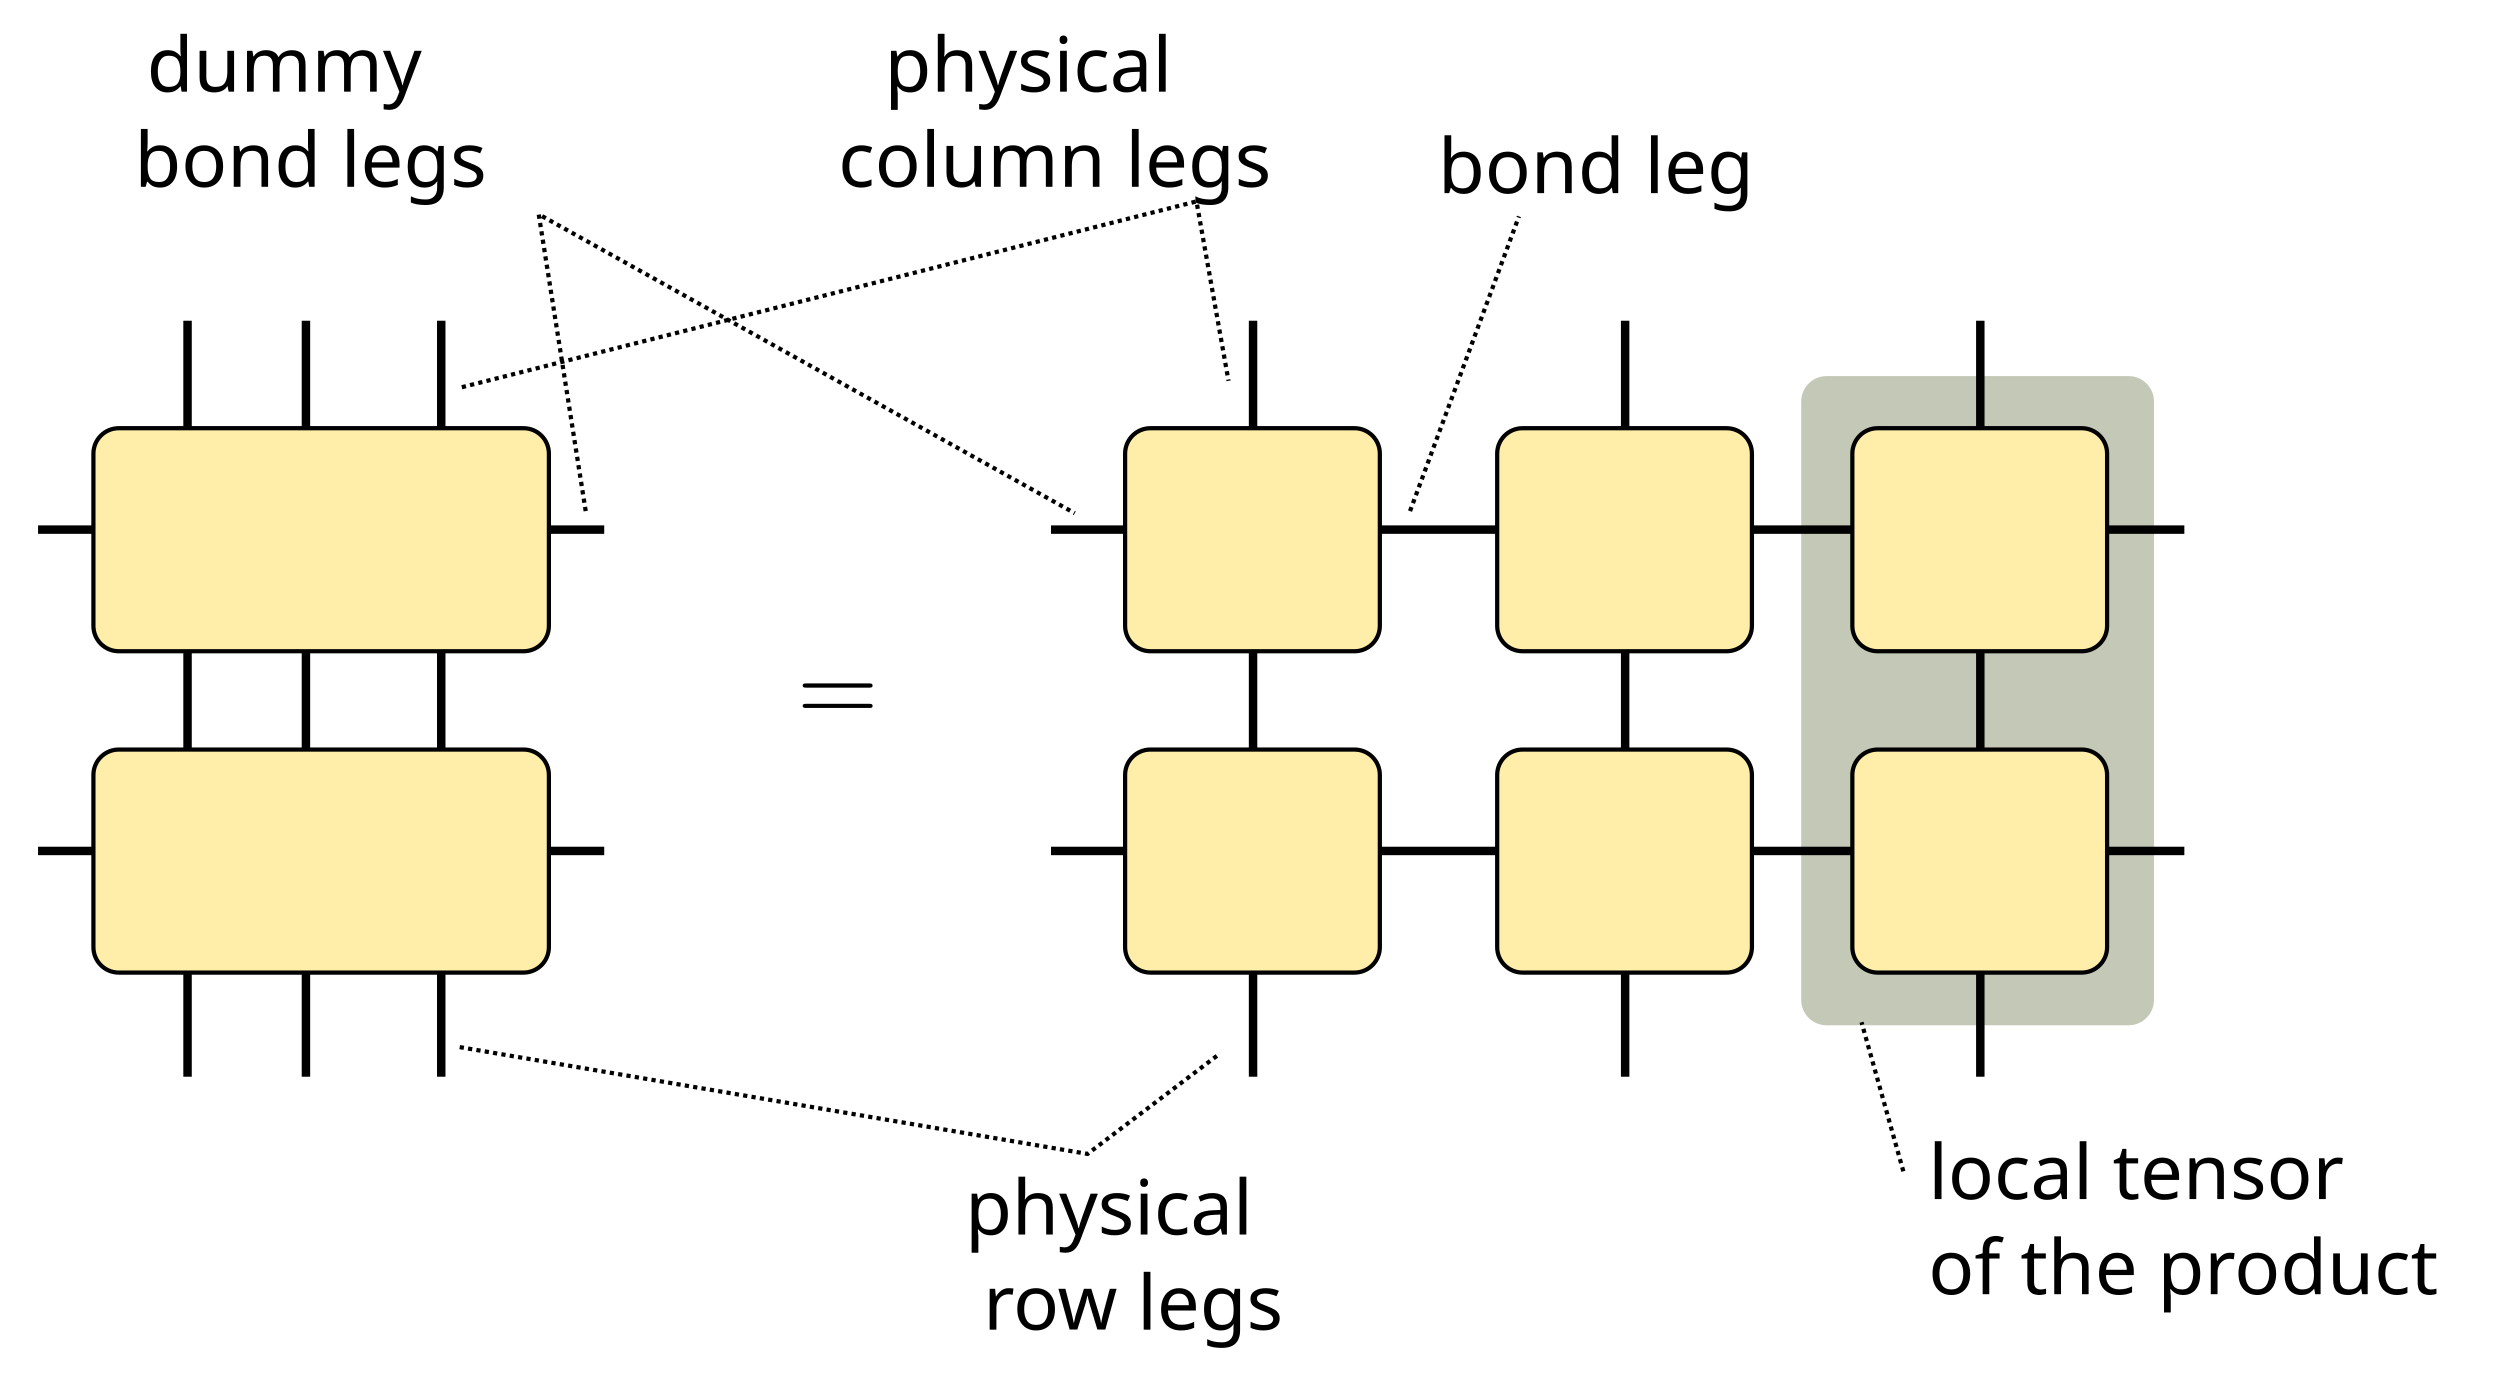
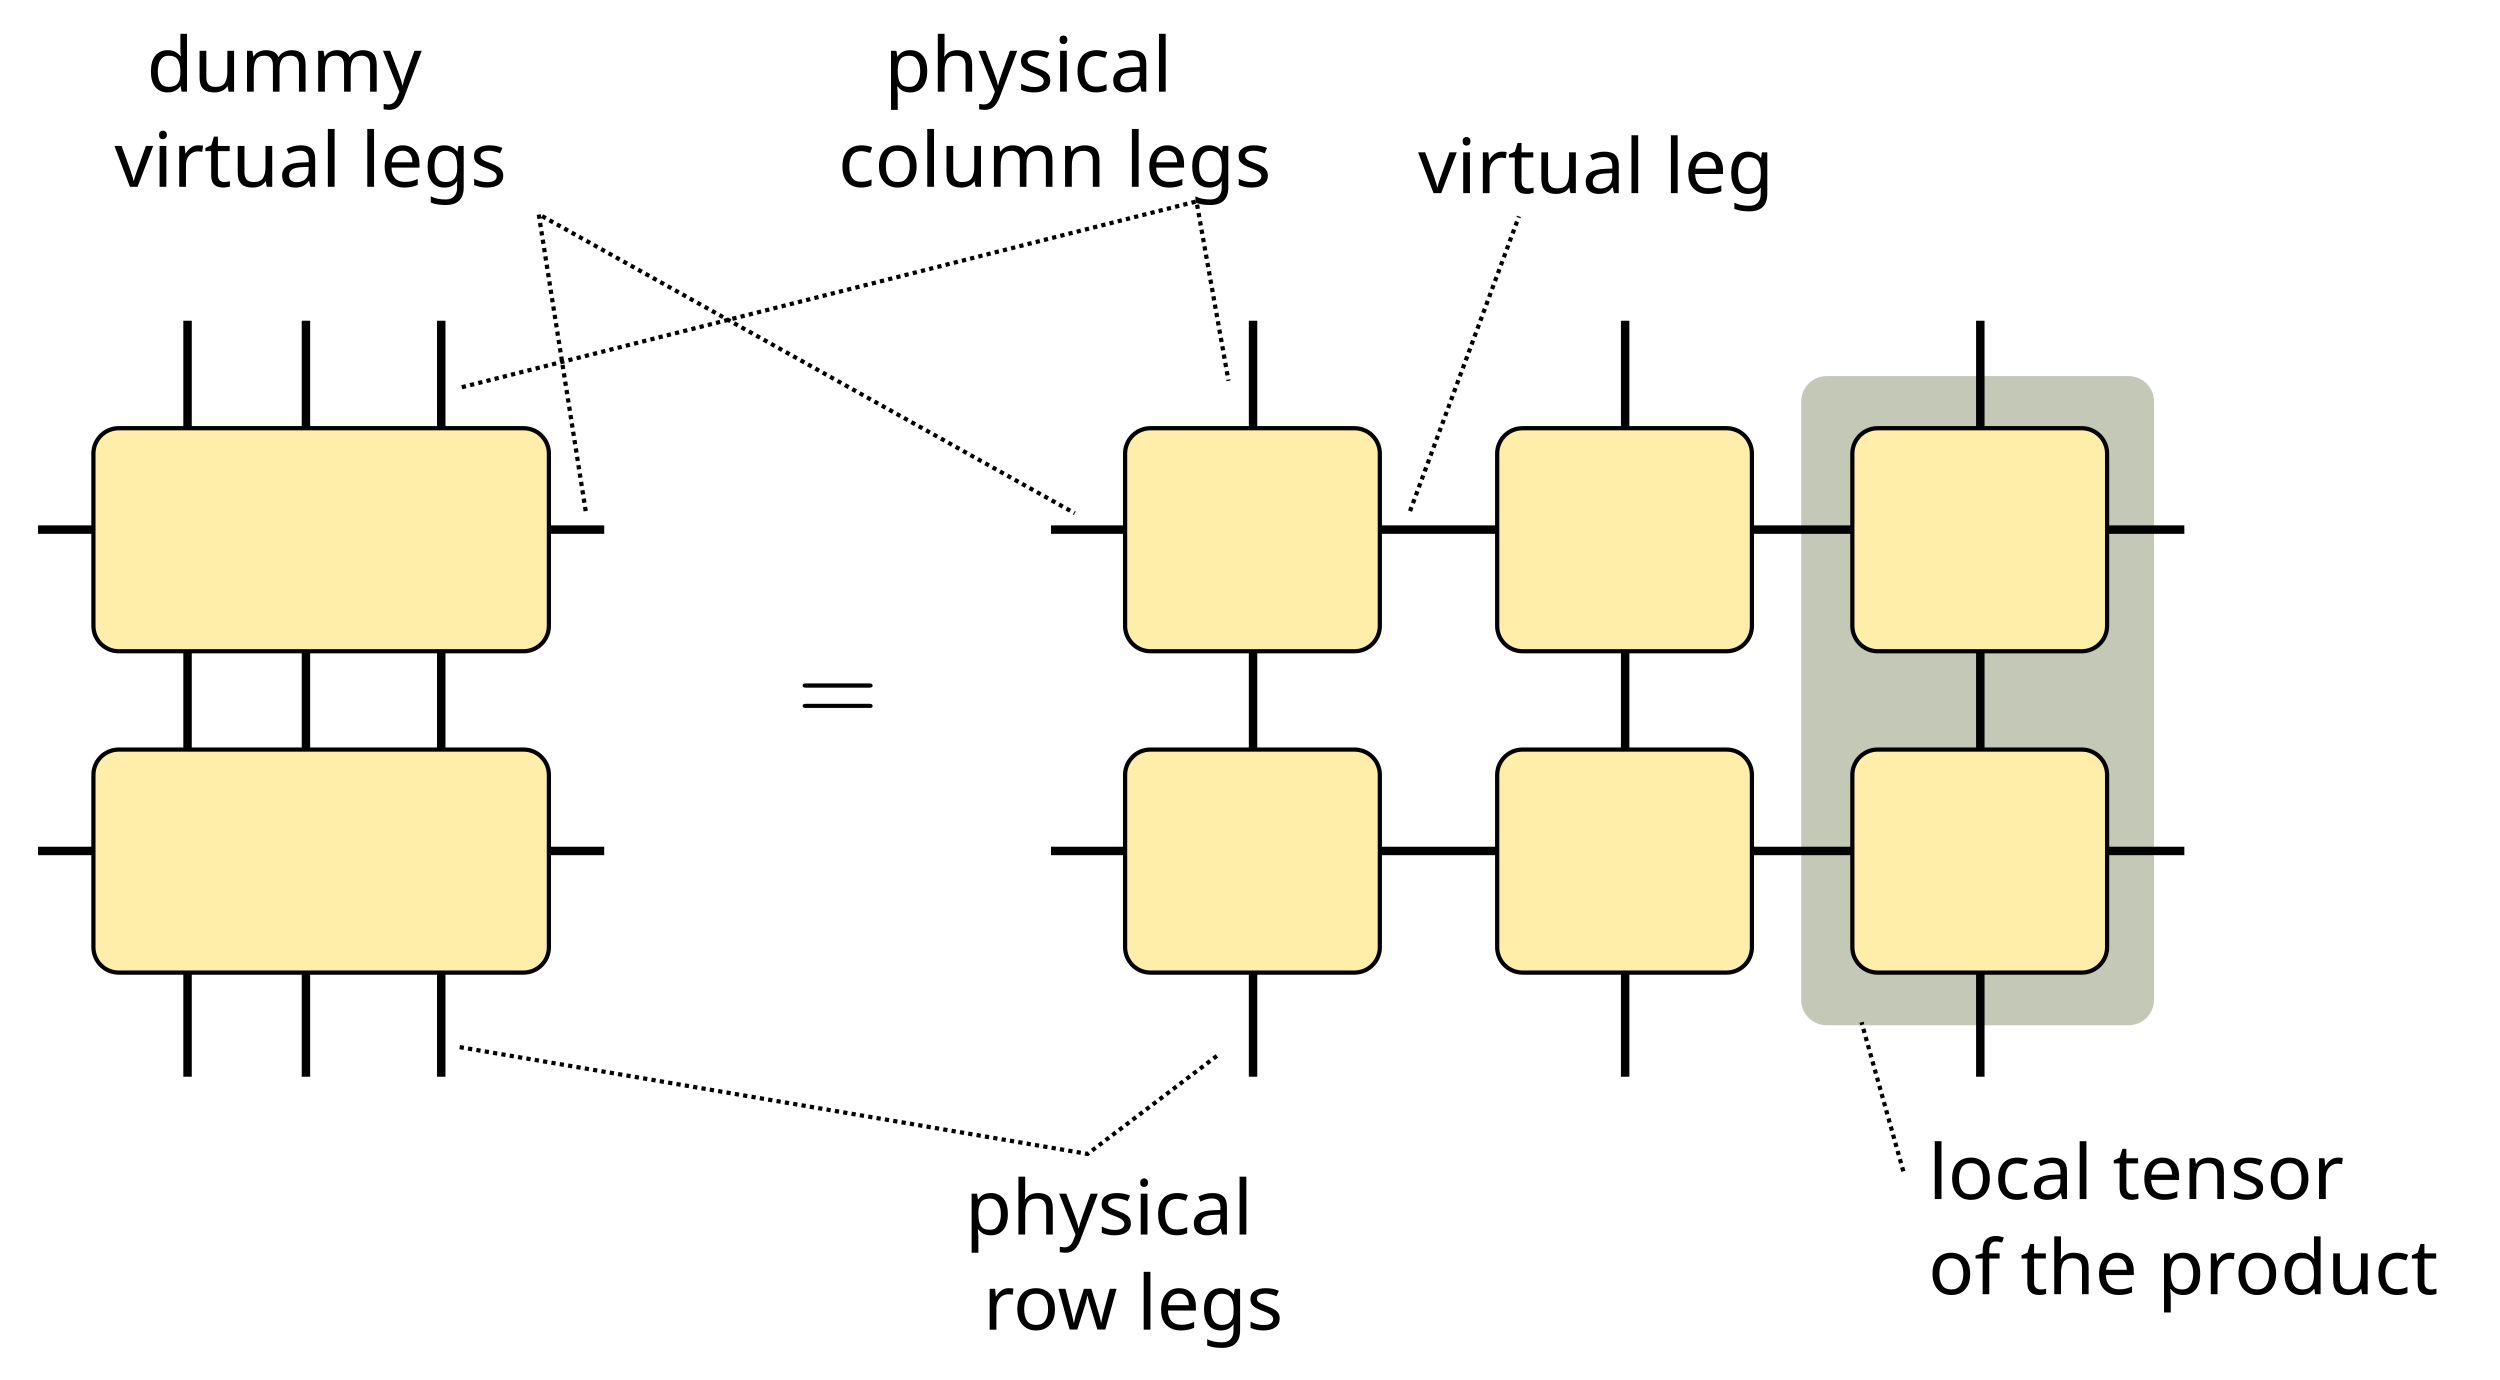
<svg xmlns="http://www.w3.org/2000/svg" xmlns:ns1="http://www.iki.fi/pav/software/textext/" width="295.633" height="163.11" id="svg73625" version="1.1">
  <defs id="defs73627" />
  <g id="layer1" transform="translate(-231.5198,-547.021)">
    <rect style="fill:#c4c8b7;fill-opacity:1;stroke:#000000;stroke-width:0;stroke-linecap:round;stroke-linejoin:miter;stroke-miterlimit:4;stroke-opacity:1;stroke-dasharray:none;stroke-dashoffset:0" id="rect90407" width="41.717" height="76.766" x="444.518" y="591.496" rx="3" ry="3" />
    <path style="fill:none;stroke:#000000;stroke-width:1px;stroke-linecap:butt;stroke-linejoin:miter;stroke-opacity:1" d="m 302.971,609.649 -66.951,0" id="path90313" />
    <path id="path90309" d="m 302.971,647.649 -66.951,0" style="fill:none;stroke:#000000;stroke-width:1px;stroke-linecap:butt;stroke-linejoin:miter;stroke-opacity:1" />
    <path style="fill:none;stroke:#000000;stroke-width:1px;stroke-linecap:butt;stroke-linejoin:miter;stroke-opacity:1" d="m 489.826,647.649 -134.021,0" id="path90311" />
    <path style="fill:none;stroke:#000000;stroke-width:1px;stroke-linecap:butt;stroke-linejoin:miter;stroke-opacity:1" d="m 489.826,609.649 -134.021,0" id="path90307" />
    <path id="path90305" d="m 465.698,584.949 0,89.398" style="fill:none;stroke:#000000;stroke-width:1px;stroke-linecap:butt;stroke-linejoin:miter;stroke-opacity:1" />
    <path style="fill:none;stroke:#000000;stroke-width:1px;stroke-linecap:butt;stroke-linejoin:miter;stroke-opacity:1" d="m 423.698,584.949 0,89.398" id="path90303" />
    <path id="path90301" d="m 379.698,584.949 0,89.398" style="fill:none;stroke:#000000;stroke-width:1px;stroke-linecap:butt;stroke-linejoin:miter;stroke-opacity:1" />
    <path id="path90285" d="m 267.698,584.949 0,89.398" style="fill:none;stroke:#000000;stroke-width:1px;stroke-linecap:butt;stroke-linejoin:miter;stroke-opacity:1" />
    <path style="fill:none;stroke:#000000;stroke-width:1px;stroke-linecap:butt;stroke-linejoin:miter;stroke-opacity:1" d="m 283.698,584.949 0,89.398" id="path90287" />
    <path style="fill:none;stroke:#000000;stroke-width:1px;stroke-linecap:butt;stroke-linejoin:miter;stroke-opacity:1" d="m 253.698,584.949 0,89.398" id="path90281" />
    <rect style="fill:#ffeeaa;fill-opacity:1;stroke:#000000;stroke-width:0.5;stroke-linecap:round;stroke-linejoin:miter;stroke-miterlimit:4;stroke-dasharray:none;stroke-dashoffset:0;stroke-opacity:1" id="rect90279" width="53.861" height="26.375" x="242.567" y="597.658" rx="3" ry="3" />
    <rect ry="3" rx="3" y="635.658" x="242.567" height="26.375" width="53.861" id="rect90283" style="fill:#ffeeaa;fill-opacity:1;stroke:#000000;stroke-width:0.5;stroke-linecap:round;stroke-linejoin:miter;stroke-miterlimit:4;stroke-opacity:1;stroke-dasharray:none;stroke-dashoffset:0" />
    <rect ry="3" rx="3" y="597.658" x="364.567" height="26.375" width="30.123" id="rect90289" style="fill:#ffeeaa;fill-opacity:1;stroke:#000000;stroke-width:0.5;stroke-linecap:round;stroke-linejoin:miter;stroke-miterlimit:4;stroke-opacity:1;stroke-dasharray:none;stroke-dashoffset:0" />
    <rect style="fill:#ffeeaa;fill-opacity:1;stroke:#000000;stroke-width:0.5;stroke-linecap:round;stroke-linejoin:miter;stroke-miterlimit:4;stroke-opacity:1;stroke-dasharray:none;stroke-dashoffset:0" id="rect90291" width="30.123" height="26.375" x="408.567" y="597.658" rx="3" ry="3" />
    <rect ry="3" rx="3" y="597.658" x="450.567" height="26.375" width="30.123" id="rect90293" style="fill:#ffeeaa;fill-opacity:1;stroke:#000000;stroke-width:0.5;stroke-linecap:round;stroke-linejoin:miter;stroke-miterlimit:4;stroke-opacity:1;stroke-dasharray:none;stroke-dashoffset:0" />
    <rect style="fill:#ffeeaa;fill-opacity:1;stroke:#000000;stroke-width:0.5;stroke-linecap:round;stroke-linejoin:miter;stroke-miterlimit:4;stroke-opacity:1;stroke-dasharray:none;stroke-dashoffset:0" id="rect90295" width="30.123" height="26.375" x="364.567" y="635.658" rx="3" ry="3" />
    <rect ry="3" rx="3" y="635.658" x="408.567" height="26.375" width="30.123" id="rect90297" style="fill:#ffeeaa;fill-opacity:1;stroke:#000000;stroke-width:0.5;stroke-linecap:round;stroke-linejoin:miter;stroke-miterlimit:4;stroke-opacity:1;stroke-dasharray:none;stroke-dashoffset:0" />
    <rect style="fill:#ffeeaa;fill-opacity:1;stroke:#000000;stroke-width:0.5;stroke-linecap:round;stroke-linejoin:miter;stroke-miterlimit:4;stroke-opacity:1;stroke-dasharray:none;stroke-dashoffset:0" id="rect90299" width="30.123" height="26.375" x="450.567" y="635.658" rx="3" ry="3" />
    <g id="g69118-0-3" transform="matrix(1.25,0,0,-1.25,46.45276,1516.3)" xml:space="preserve" stroke-miterlimit="10.433" font-style="normal" font-variant="normal" font-weight="normal" font-stretch="normal" font-size-adjust="none" letter-spacing="normal" word-spacing="normal" ns1:text="$=$" ns1:preamble="/home/milan/phd/Dokumente/tex/graphics/svg_mathbbm.tex" style="font-style:normal;font-variant:normal;font-weight:normal;font-stretch:normal;letter-spacing:normal;word-spacing:normal;text-anchor:start;fill:none;stroke:#000000;stroke-linecap:butt;stroke-linejoin:miter;stroke-miterlimit:10.433;stroke-opacity:1;stroke-dasharray:none;stroke-dashoffset:0">
      <path style="fill:#000000;stroke-width:0" d="m 230.27,710.37 0.03,0 0.02,0 0.03,0 0.02,0.01 0.01,0 0.02,0 0.01,0 0.02,0 0.01,0 0.01,0.01 0.02,0 0.01,0 0.01,0.01 0.01,0 0.02,0.01 0.01,0 0.01,0.01 0.01,0.01 0.01,0.01 0.01,0.01 0,0.01 0.01,0 0,0.01 0,0 0.01,0.01 0,0.01 0,0 0,0.01 0.01,0.01 0,0 0,0.01 0,0.01 0,0.01 0,0.01 0,0 0,0.01 0,0.01 c 0,0.2 -0.18,0.2 -0.32,0.2 h -5.96 c -0.14,0 -0.33,0 -0.33,-0.2 0,-0.2 0.19,-0.2 0.34,-0.2 z" id="path69120-0-8" />
      <path style="fill:#000000;stroke-width:0" d="m 230.28,708.45 0.01,0 0.01,0 0.03,0 0.03,0 0.01,0 0.02,0 0.01,0 0.01,0 0.02,0 0.01,0.01 0.02,0 0.01,0 0.01,0.01 0.01,0 0.02,0.01 0.01,0 0.01,0.01 0.01,0 0.01,0.01 0.01,0.01 0.01,0.01 0,0 0,0.01 0.01,0.01 0,0 0,0.01 0.01,0 0,0.01 0,0.01 0,0 0.01,0.01 0,0.01 0,0 0,0.01 0,0.01 0,0.01 0,0.01 0,0.01 0,0.01 c 0,0.19 -0.18,0.19 -0.33,0.19 h -5.94 c -0.15,0 -0.34,0 -0.34,-0.19 0,-0.2 0.19,-0.2 0.33,-0.2 z" id="path69122-4-3" />
    </g>
    <text xml:space="preserve" style="font-style:normal;font-weight:normal;line-height:0%;font-family:sans-serif;text-align:center;letter-spacing:0px;word-spacing:0px;text-anchor:middle;fill:#000000;fill-opacity:1;stroke:none" x="373.314" y="693.009" id="text90377">
      <tspan id="tspan90379" x="374.747" y="693.009" style="font-size:9px;line-height:1.25;font-family:sans-serif">physical </tspan>
      <tspan x="373.314" y="704.259" id="tspan90387" style="font-size:9px;line-height:1.25;font-family:sans-serif">row legs</tspan>
    </text>
    <text xml:space="preserve" style="font-style:normal;font-weight:normal;line-height:0%;font-family:sans-serif;text-align:center;letter-spacing:0px;word-spacing:0px;text-anchor:middle;fill:#000000;fill-opacity:1;stroke:none" x="364.044" y="557.859" id="text90381">
      <tspan id="tspan90383" x="364.044" y="557.859" style="font-size:9px;line-height:1.25;font-family:sans-serif">physical</tspan>
      <tspan x="364.044" y="569.109" id="tspan90385" style="font-size:9px;line-height:1.25;font-family:sans-serif">column legs</tspan>
    </text>
    <text id="text90389" y="557.859" x="276.044" style="font-style:normal;font-weight:normal;line-height:0%;font-family:sans-serif;text-align:center;letter-spacing:0px;word-spacing:0px;text-anchor:middle;fill:#000000;fill-opacity:1;stroke:none" xml:space="preserve">
      <tspan id="tspan90393" y="557.859" x="276.044" style="font-size:9px;line-height:1.25;font-family:sans-serif">dummy</tspan>
-       <tspan y="569.109" x="276.044" id="tspan90397" style="font-size:9px;line-height:1.25;font-family:sans-serif">bond legs</tspan>
+       <tspan y="569.109" x="276.044" id="tspan90397" style="font-size:9px;line-height:1.25;font-family:sans-serif">virtual legs</tspan>
    </text>
    <text xml:space="preserve" style="font-style:normal;font-weight:normal;line-height:0%;font-family:sans-serif;text-align:center;letter-spacing:0px;word-spacing:0px;text-anchor:middle;fill:#000000;fill-opacity:1;stroke:none" x="428.044" y="569.859" id="text90399">
-       <tspan id="tspan90403" x="428.044" y="569.859" style="font-size:9px;line-height:1.25;font-family:sans-serif">bond leg</tspan>
+       <tspan id="tspan90403" x="428.044" y="569.859" style="font-size:9px;line-height:1.25;font-family:sans-serif">virtual leg</tspan>
    </text>
    <path style="fill:none;stroke:#000000;stroke-width:0.5;stroke-linecap:butt;stroke-linejoin:miter;stroke-miterlimit:4;stroke-opacity:1;stroke-dasharray:0.5, 0.5;stroke-dashoffset:0" d="m 300.781,607.46 -5.556,-35.103 63.387,35.355" id="path90409" />
    <path style="fill:none;stroke:#000000;stroke-width:0.5;stroke-linecap:butt;stroke-linejoin:miter;stroke-miterlimit:4;stroke-opacity:1;stroke-dasharray:0.5, 0.5;stroke-dashoffset:0" d="m 286.134,592.812 86.873,-21.971 3.788,21.213" id="path90411" />
    <path style="fill:none;stroke:#000000;stroke-width:0.5;stroke-linecap:butt;stroke-linejoin:miter;stroke-miterlimit:4;stroke-opacity:1;stroke-dasharray:0.5, 0.5;stroke-dashoffset:0" d="m 285.881,670.847 74.246,12.627 15.657,-11.869" id="path90413" />
    <path style="fill:none;stroke:#000000;stroke-width:0.5;stroke-linecap:butt;stroke-linejoin:miter;stroke-miterlimit:4;stroke-opacity:1;stroke-dasharray:0.5, 0.5;stroke-dashoffset:0" d="m 398.26,607.46 12.879,-34.85" id="path90415" />
    <text xml:space="preserve" style="font-style:normal;font-weight:normal;line-height:0%;font-family:sans-serif;letter-spacing:0px;word-spacing:0px;fill:#000000;fill-opacity:1;stroke:none" x="459.546" y="688.817" id="text90417">
      <tspan id="tspan90419" x="459.546" y="688.817" style="font-size:9px;line-height:1.25;font-family:sans-serif">local tensor</tspan>
      <tspan x="459.546" y="700.067" id="tspan90421" style="font-size:9px;line-height:1.25;font-family:sans-serif">of the product</tspan>
    </text>
    <path style="fill:none;stroke:#000000;stroke-width:0.5;stroke-linecap:butt;stroke-linejoin:miter;stroke-miterlimit:4;stroke-opacity:1;stroke-dasharray:0.5, 0.5;stroke-dashoffset:0" d="m 456.597,685.534 -4.946,-17.627" id="path90423" />
  </g>
</svg>
